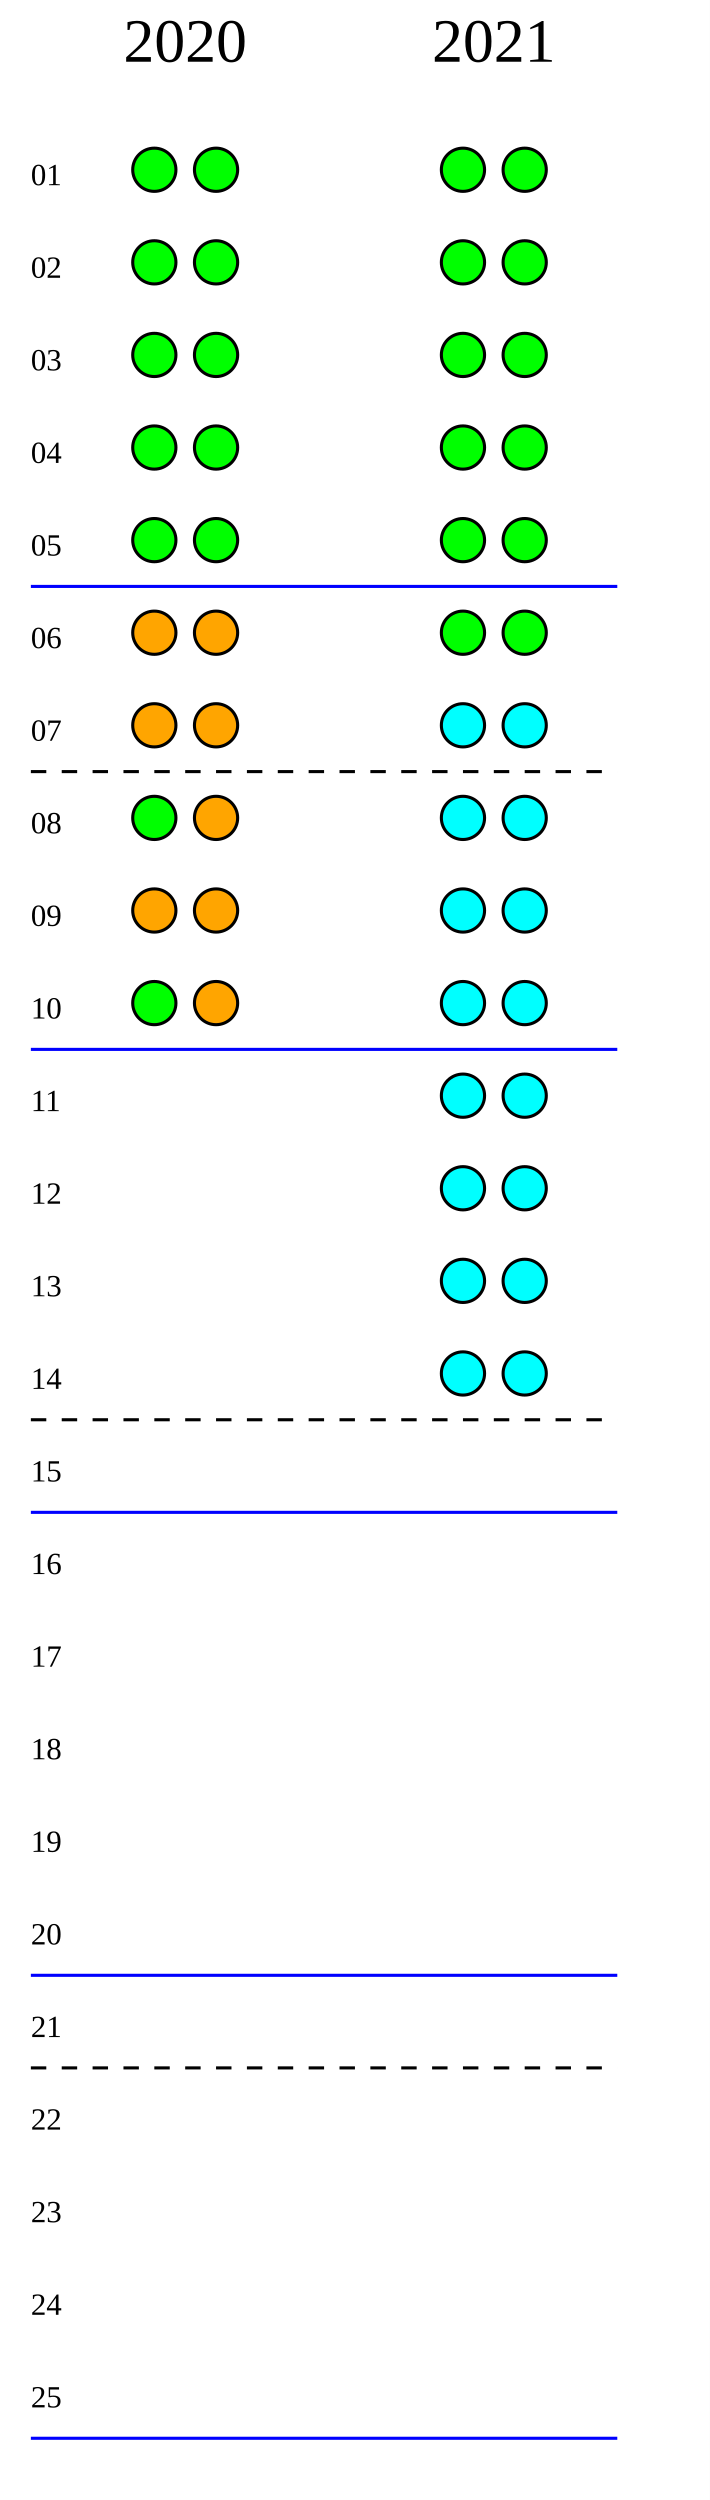
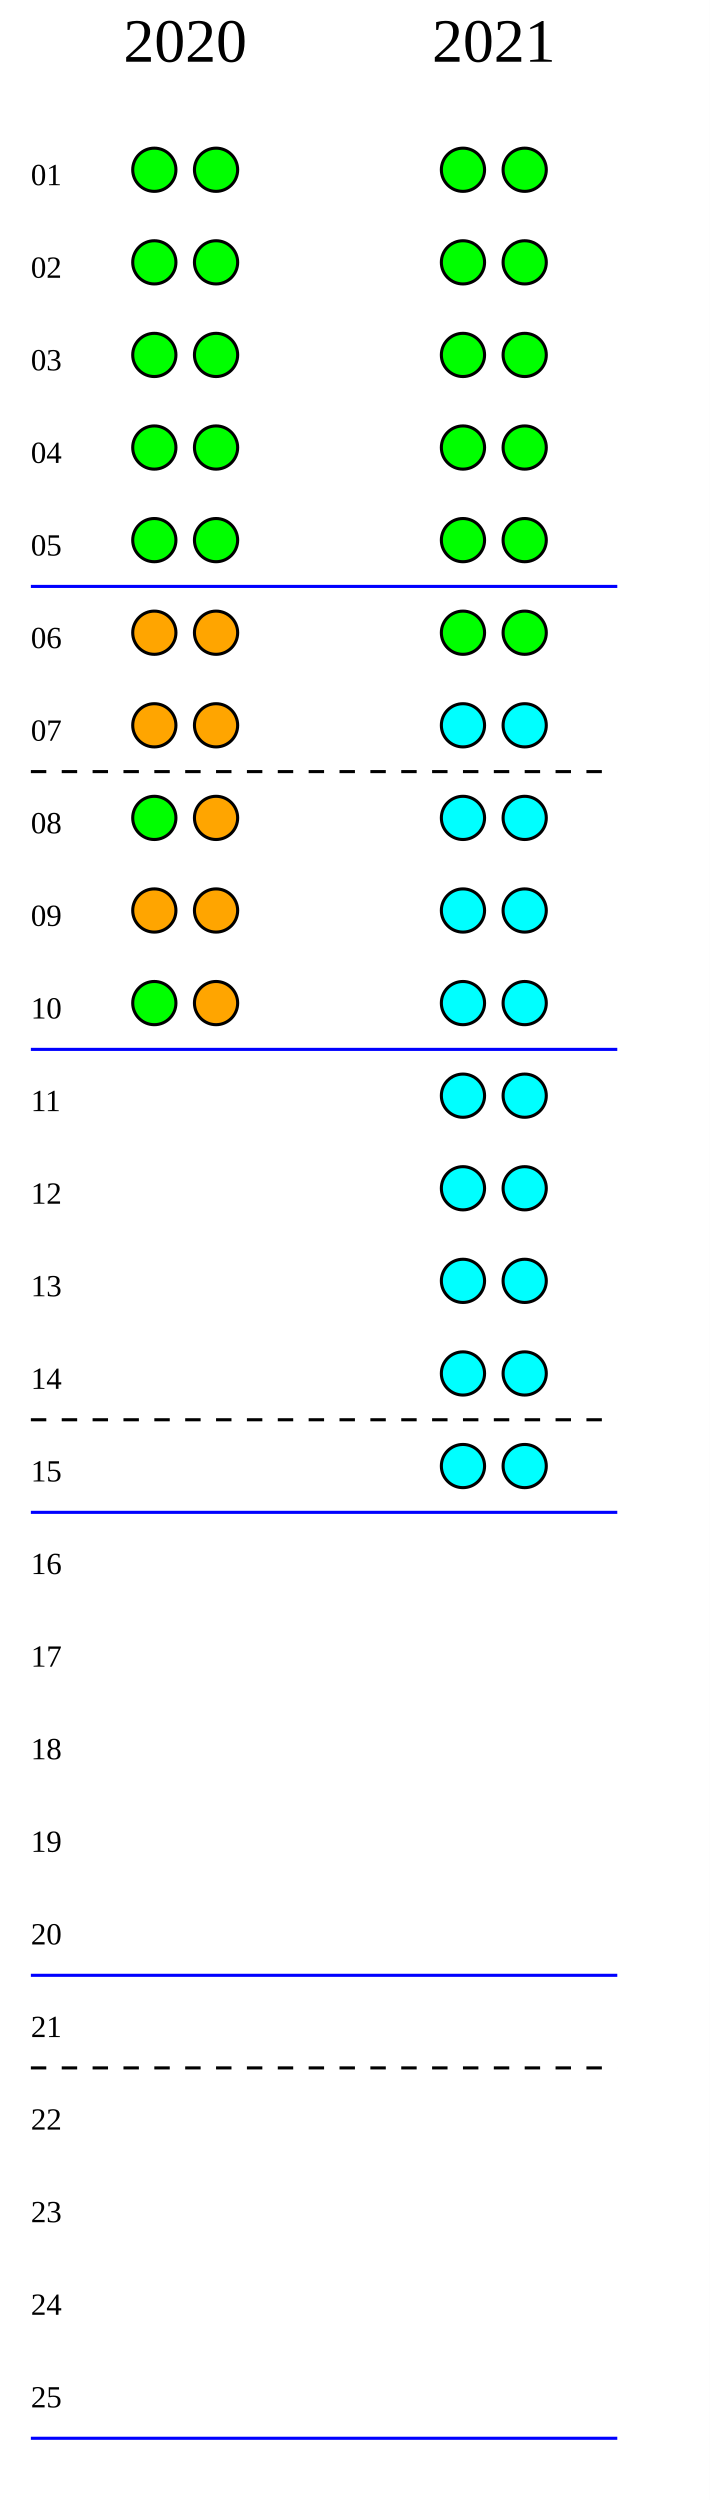
<svg xmlns="http://www.w3.org/2000/svg" height="810" viewBox="0 0 230 810" width="230">
  <rect fill="white" height="100%" width="100%" />
  <text font-size="20" text-anchor="middle" x="60" y="20">
2020
</text>
  <circle cx="50" cy="55" fill="lime" r="7" stroke="black" />
  <circle cx="70" cy="55" fill="lime" r="7" stroke="black" />
  <circle cx="50" cy="85" fill="lime" r="7" stroke="black" />
  <circle cx="70" cy="85" fill="lime" r="7" stroke="black" />
  <circle cx="50" cy="115" fill="lime" r="7" stroke="black" />
  <circle cx="70" cy="115" fill="lime" r="7" stroke="black" />
  <circle cx="50" cy="145" fill="lime" r="7" stroke="black" />
  <circle cx="70" cy="145" fill="lime" r="7" stroke="black" />
  <circle cx="50" cy="175" fill="lime" r="7" stroke="black" />
  <circle cx="70" cy="175" fill="lime" r="7" stroke="black" />
  <circle cx="50" cy="205" fill="orange" r="7" stroke="black" />
  <circle cx="70" cy="205" fill="orange" r="7" stroke="black" />
  <circle cx="50" cy="235" fill="orange" r="7" stroke="black" />
  <circle cx="70" cy="235" fill="orange" r="7" stroke="black" />
  <circle cx="50" cy="265" fill="lime" r="7" stroke="black" />
  <circle cx="70" cy="265" fill="orange" r="7" stroke="black" />
  <circle cx="50" cy="295" fill="orange" r="7" stroke="black" />
  <circle cx="70" cy="295" fill="orange" r="7" stroke="black" />
  <circle cx="50" cy="325" fill="lime" r="7" stroke="black" />
  <circle cx="70" cy="325" fill="orange" r="7" stroke="black" />
  <text font-size="20" text-anchor="middle" x="160" y="20">
2021
</text>
  <circle cx="150" cy="55" fill="lime" r="7" stroke="black" />
  <circle cx="170" cy="55" fill="lime" r="7" stroke="black" />
  <circle cx="150" cy="85" fill="lime" r="7" stroke="black" />
  <circle cx="170" cy="85" fill="lime" r="7" stroke="black" />
  <circle cx="150" cy="115" fill="lime" r="7" stroke="black" />
  <circle cx="170" cy="115" fill="lime" r="7" stroke="black" />
  <circle cx="150" cy="145" fill="lime" r="7" stroke="black" />
  <circle cx="170" cy="145" fill="lime" r="7" stroke="black" />
  <circle cx="150" cy="175" fill="lime" r="7" stroke="black" />
  <circle cx="170" cy="175" fill="lime" r="7" stroke="black" />
  <circle cx="150" cy="205" fill="lime" r="7" stroke="black" />
  <circle cx="170" cy="205" fill="lime" r="7" stroke="black" />
  <circle cx="150" cy="235" fill="cyan" r="7" stroke="black" />
  <circle cx="170" cy="235" fill="cyan" r="7" stroke="black" />
  <circle cx="150" cy="265" fill="cyan" r="7" stroke="black" />
  <circle cx="170" cy="265" fill="cyan" r="7" stroke="black" />
  <circle cx="150" cy="295" fill="cyan" r="7" stroke="black" />
  <circle cx="170" cy="295" fill="cyan" r="7" stroke="black" />
  <circle cx="150" cy="325" fill="cyan" r="7" stroke="black" />
  <circle cx="170" cy="325" fill="cyan" r="7" stroke="black" />
  <circle cx="150" cy="355" fill="cyan" r="7" stroke="black" />
  <circle cx="170" cy="355" fill="cyan" r="7" stroke="black" />
  <circle cx="150" cy="385" fill="cyan" r="7" stroke="black" />
  <circle cx="170" cy="385" fill="cyan" r="7" stroke="black" />
  <circle cx="150" cy="415" fill="cyan" r="7" stroke="black" />
  <circle cx="170" cy="415" fill="cyan" r="7" stroke="black" />
  <circle cx="150" cy="445" fill="cyan" r="7" stroke="black" />
  <circle cx="170" cy="445" fill="cyan" r="7" stroke="black" />
+   <circle cx="150" cy="475" fill="cyan" r="7" stroke="black" />
+   <circle cx="170" cy="475" fill="cyan" r="7" stroke="black" />
  <text font-size="10" x="10" y="60">
01
</text>
  <text font-size="10" x="10" y="90">
02
</text>
  <text font-size="10" x="10" y="120">
03
</text>
  <text font-size="10" x="10" y="150">
04
</text>
  <text font-size="10" x="10" y="180">
05
</text>
  <line stroke="blue" x1="10" x2="200" y1="190" y2="190" />
  <text font-size="10" x="10" y="210">
06
</text>
  <text font-size="10" x="10" y="240">
07
</text>
  <line stroke="black" stroke-dasharray="5,5" x1="10" x2="200" y1="250" y2="250" />
  <text font-size="10" x="10" y="270">
08
</text>
  <text font-size="10" x="10" y="300">
09
</text>
  <text font-size="10" x="10" y="330">
10
</text>
  <line stroke="blue" x1="10" x2="200" y1="340" y2="340" />
  <text font-size="10" x="10" y="360">
11
</text>
  <text font-size="10" x="10" y="390">
12
</text>
  <text font-size="10" x="10" y="420">
13
</text>
  <text font-size="10" x="10" y="450">
14
</text>
  <line stroke="black" stroke-dasharray="5,5" x1="10" x2="200" y1="460" y2="460" />
  <text font-size="10" x="10" y="480">
15
</text>
  <line stroke="blue" x1="10" x2="200" y1="490" y2="490" />
  <text font-size="10" x="10" y="510">
16
</text>
  <text font-size="10" x="10" y="540">
17
</text>
  <text font-size="10" x="10" y="570">
18
</text>
  <text font-size="10" x="10" y="600">
19
</text>
  <text font-size="10" x="10" y="630">
20
</text>
  <line stroke="blue" x1="10" x2="200" y1="640" y2="640" />
  <text font-size="10" x="10" y="660">
21
</text>
  <line stroke="black" stroke-dasharray="5,5" x1="10" x2="200" y1="670" y2="670" />
  <text font-size="10" x="10" y="690">
22
</text>
  <text font-size="10" x="10" y="720">
23
</text>
  <text font-size="10" x="10" y="750">
24
</text>
  <text font-size="10" x="10" y="780">
25
</text>
  <line stroke="blue" x1="10" x2="200" y1="790" y2="790" />
</svg>
